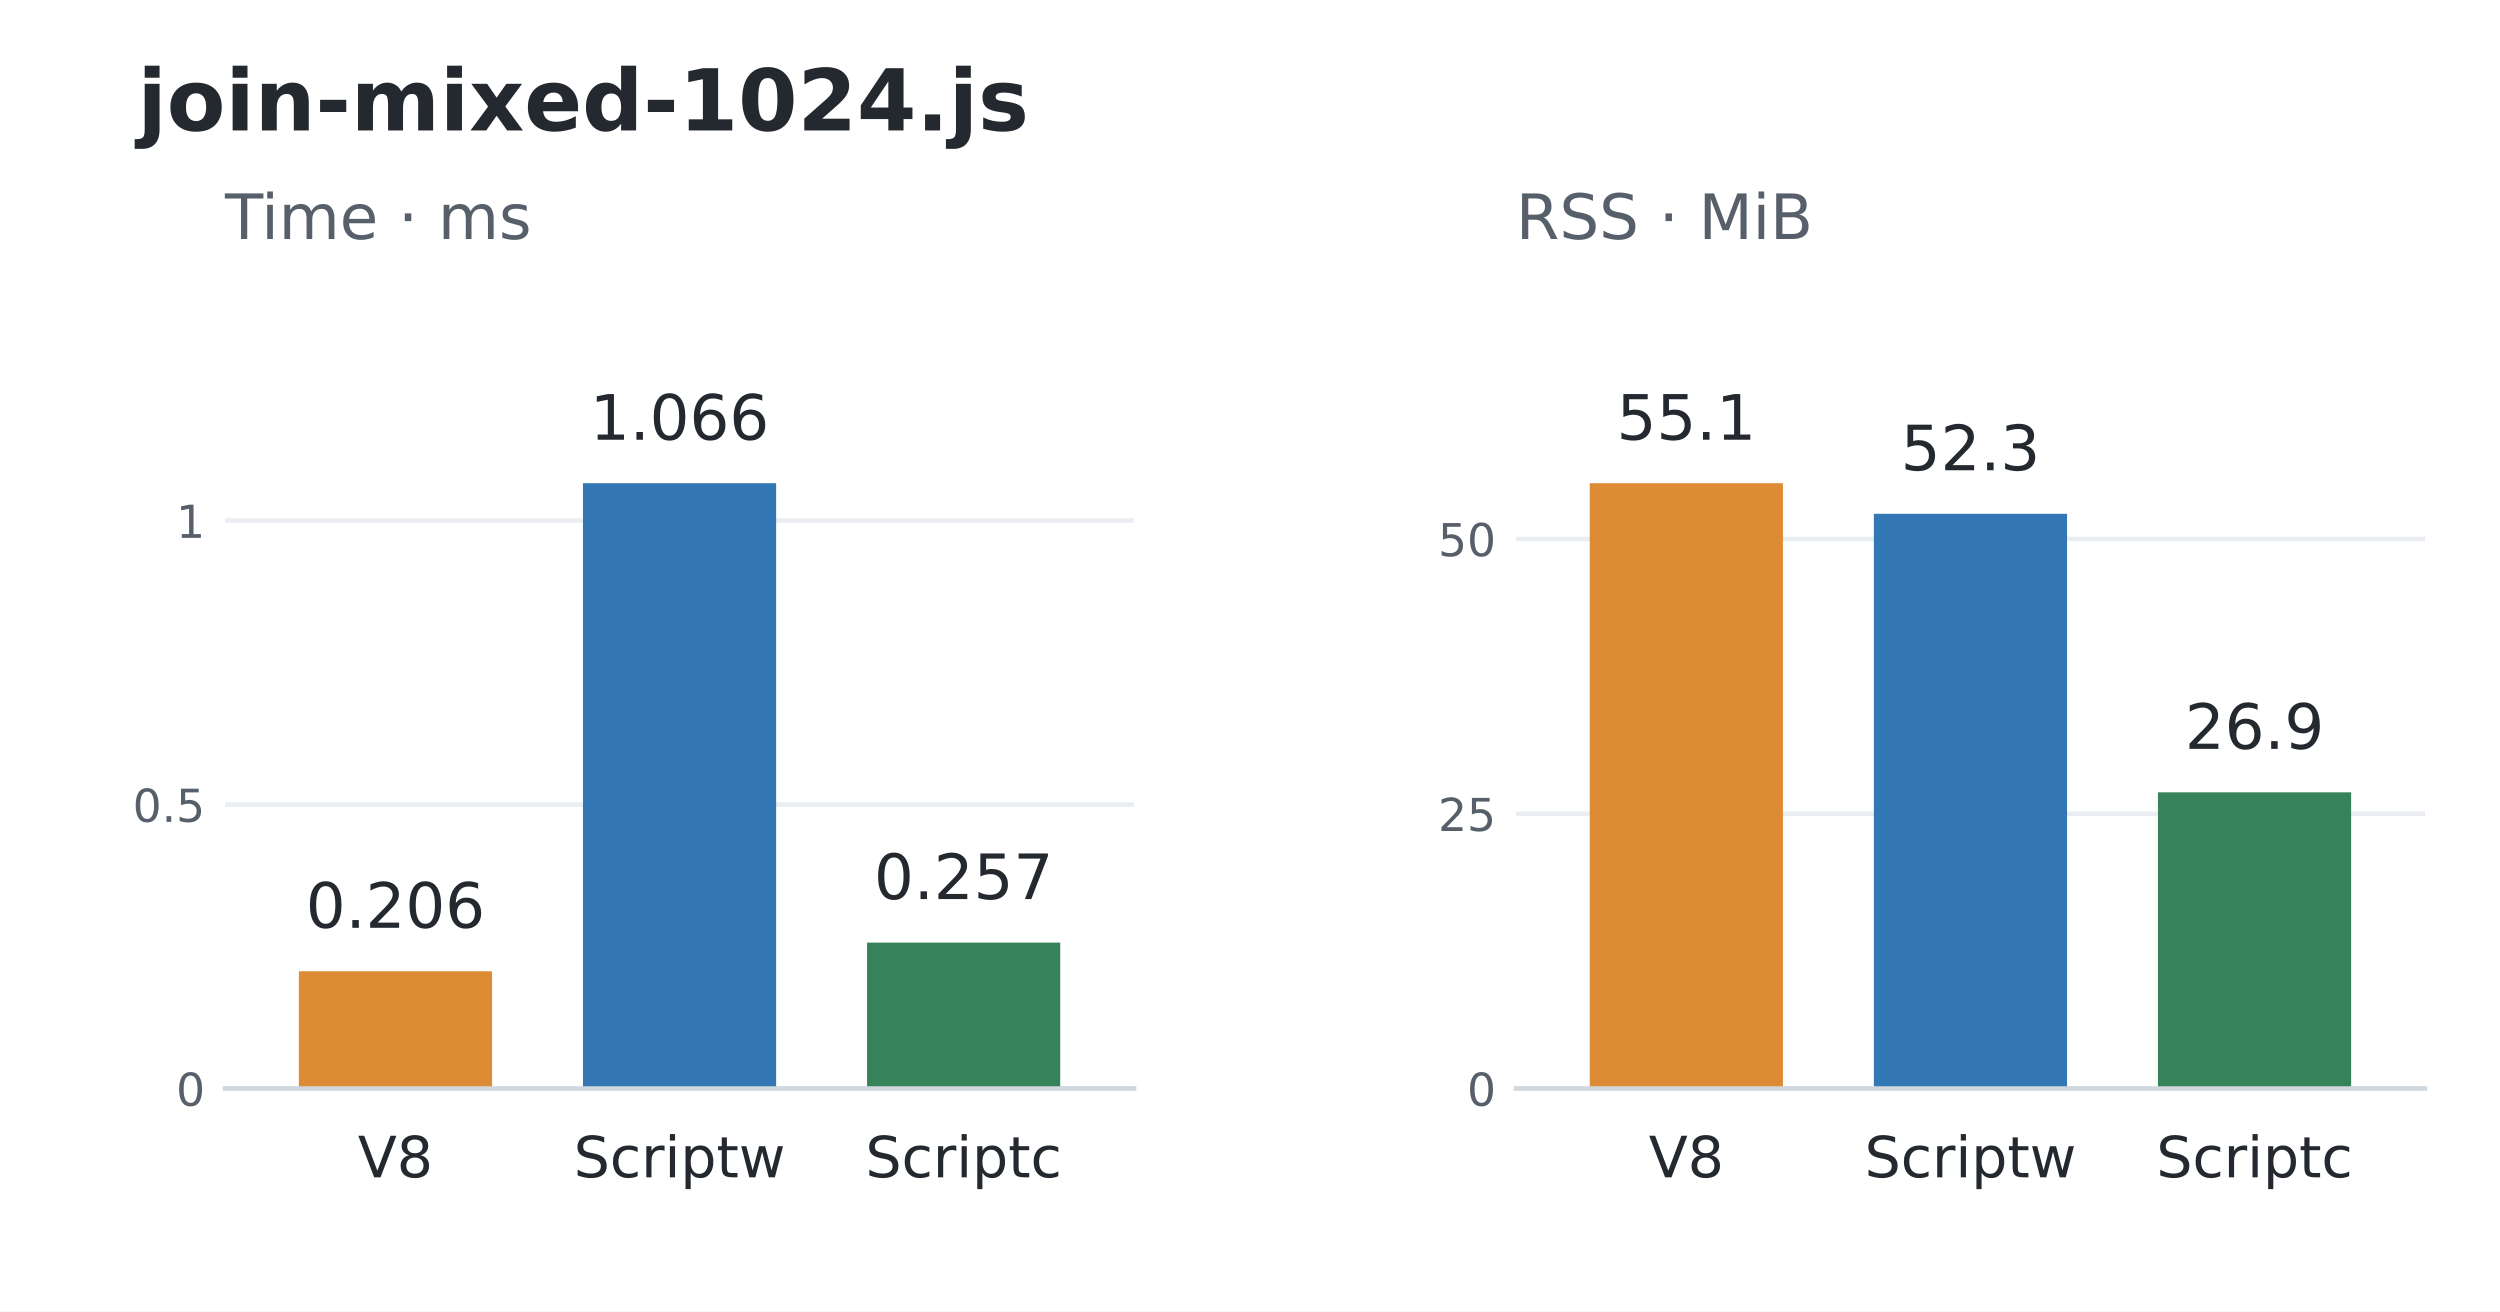
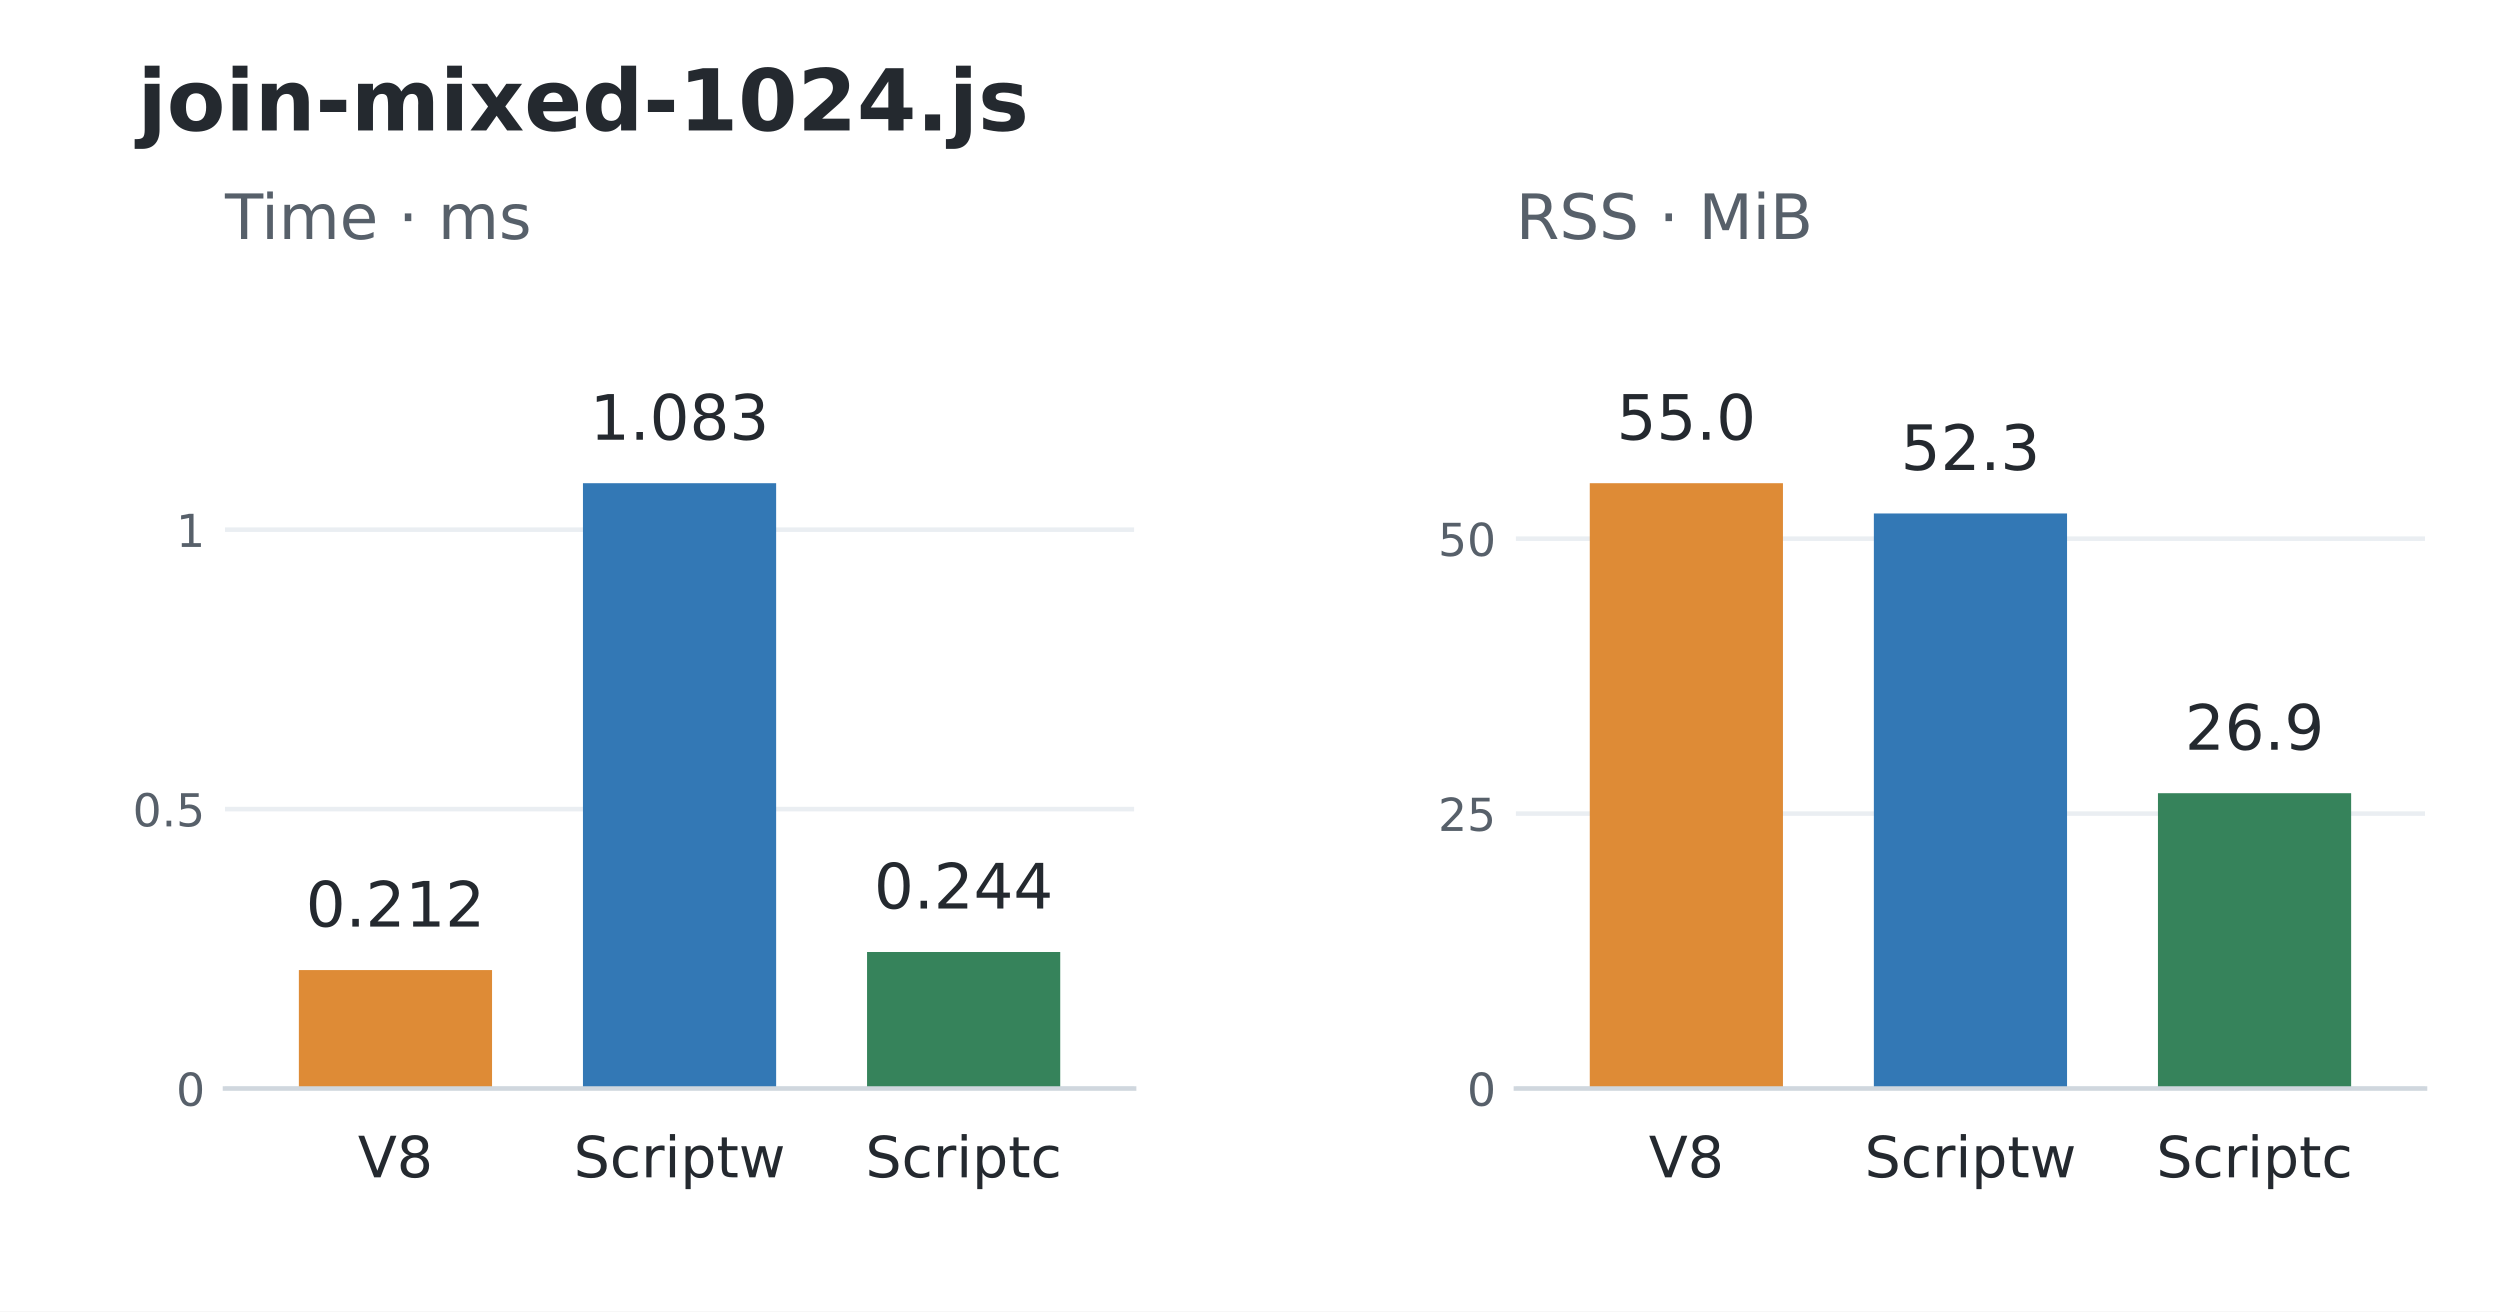
<svg xmlns="http://www.w3.org/2000/svg" width="439.2pt" height="230.4pt" viewBox="0 0 439.2 230.4" version="1.1">
  <defs>
    <style type="text/css">*{stroke-linejoin: round; stroke-linecap: butt}</style>
  </defs>
  <g id="figure_1">
    <g id="patch_1">
      <path d="M 0 230.4 L 439.2 230.4 L 439.2 0 L 0 0 z " style="fill: #ffffff" />
    </g>
    <g id="axes_1">
      <g id="patch_2">
        <path d="M 39.528 191.232 L 199.237 191.232 L 199.237 52.992 L 39.528 52.992 z " style="fill: #ffffff" />
      </g>
      <g id="matplotlib.axis_1">
        <g id="xtick_1">
          <g id="line2d_1" />
          <g id="text_1">
            <text style="font-size: 10px; font-family: 'DejaVu Sans'; text-anchor: middle; fill: #24292f" x="69.473" y="206.83" transform="rotate(-0 69.47346 206.8297)">V8</text>
          </g>
        </g>
        <g id="xtick_2">
          <g id="line2d_2" />
          <g id="text_2">
            <text style="font-size: 10px; font-family: 'DejaVu Sans'; text-anchor: middle; fill: #24292f" x="119.383" y="206.83" transform="rotate(-0 119.3825 206.8304)">Scriptw</text>
          </g>
        </g>
        <g id="xtick_3">
          <g id="line2d_3" />
          <g id="text_3">
            <text style="font-size: 10px; font-family: 'DejaVu Sans'; text-anchor: middle; fill: #24292f" x="169.292" y="206.83" transform="rotate(-0 169.2916 206.8304)">Scriptc</text>
          </g>
        </g>
      </g>
      <g id="matplotlib.axis_2">
        <g id="ytick_1">
          <g id="line2d_4">
            <path d="M 39.528 191.232 L 199.237 191.232 " clip-path="url(#p648741f3fb)" style="fill: none; stroke: #eaeef2; stroke-width: 0.8; stroke-linecap: square" />
          </g>
          <g id="line2d_5" />
          <g id="text_4">
            <text style="font-size: 8px; font-family: 'DejaVu Sans'; text-anchor: end; fill: #57606a" x="36.028" y="194.271" transform="rotate(-0 36.028 194.2711)">0</text>
          </g>
        </g>
        <g id="ytick_2">
          <g id="line2d_6">
-             <path d="M 39.528 141.343 L 199.237 141.343 " clip-path="url(#p648741f3fb)" style="fill: none; stroke: #eaeef2; stroke-width: 0.8; stroke-linecap: square" />
+             <path d="M 39.528 142.141 L 199.237 142.141 " clip-path="url(#p648741f3fb)" style="fill: none; stroke: #eaeef2; stroke-width: 0.8; stroke-linecap: square" />
          </g>
          <g id="line2d_7" />
          <g id="text_5">
-             <text style="font-size: 8px; font-family: 'DejaVu Sans'; text-anchor: end; fill: #57606a" x="36.028" y="144.382" transform="rotate(-0 36.028 144.3823)">0.5</text>
+             <text style="font-size: 8px; font-family: 'DejaVu Sans'; text-anchor: end; fill: #57606a" x="36.028" y="145.18" transform="rotate(-0 36.028 145.1802)">0.5</text>
          </g>
        </g>
        <g id="ytick_3">
          <g id="line2d_8">
-             <path d="M 39.528 91.454 L 199.237 91.454 " clip-path="url(#p648741f3fb)" style="fill: none; stroke: #eaeef2; stroke-width: 0.8; stroke-linecap: square" />
+             <path d="M 39.528 93.05 L 199.237 93.05 " clip-path="url(#p648741f3fb)" style="fill: none; stroke: #eaeef2; stroke-width: 0.8; stroke-linecap: square" />
          </g>
          <g id="line2d_9" />
          <g id="text_6">
-             <text style="font-size: 8px; font-family: 'DejaVu Sans'; text-anchor: end; fill: #57606a" x="36.028" y="94.493" transform="rotate(-0 36.028 94.49348)">1</text>
+             <text style="font-size: 8px; font-family: 'DejaVu Sans'; text-anchor: end; fill: #57606a" x="36.028" y="96.089" transform="rotate(-0 36.028 96.08925)">1</text>
          </g>
        </g>
      </g>
      <g id="patch_3">
-         <path d="M 52.504 191.232 L 86.443 191.232 L 86.443 170.636 L 52.504 170.636 z " clip-path="url(#p648741f3fb)" style="fill: #de8b36" />
+         <path d="M 52.504 191.232 L 86.443 191.232 L 86.443 170.425 L 52.504 170.425 z " clip-path="url(#p648741f3fb)" style="fill: #de8b36" />
      </g>
      <g id="patch_4">
        <path d="M 102.413 191.232 L 136.352 191.232 L 136.352 84.894 L 102.413 84.894 z " clip-path="url(#p648741f3fb)" style="fill: #3378b5" />
      </g>
      <g id="patch_5">
-         <path d="M 152.323 191.232 L 186.261 191.232 L 186.261 165.595 L 152.323 165.595 z " clip-path="url(#p648741f3fb)" style="fill: #36835b" />
+         <path d="M 152.323 191.232 L 186.261 191.232 L 186.261 167.247 L 152.323 167.247 z " clip-path="url(#p648741f3fb)" style="fill: #36835b" />
      </g>
      <g id="patch_6">
        <path d="M 39.528 191.232 L 199.237 191.232 " style="fill: none; stroke: #d0d7de; stroke-width: 0.8; stroke-linejoin: miter; stroke-linecap: square" />
      </g>
      <g id="text_7">
-         <text style="font-size: 11px; font-family: 'DejaVu Sans'; text-anchor: middle; fill: #24292f" x="69.473" y="162.994" transform="rotate(-0 69.47346 162.9937)">0.206</text>
+         <text style="font-size: 11px; font-family: 'DejaVu Sans'; text-anchor: middle; fill: #24292f" x="69.473" y="162.782" transform="rotate(-0 69.47346 162.7823)">0.212</text>
      </g>
      <g id="text_8">
-         <text style="font-size: 11px; font-family: 'DejaVu Sans'; text-anchor: middle; fill: #24292f" x="119.383" y="77.251" transform="rotate(-0 119.3825 77.25096)">1.066</text>
+         <text style="font-size: 11px; font-family: 'DejaVu Sans'; text-anchor: middle; fill: #24292f" x="119.383" y="77.251" transform="rotate(-0 119.3825 77.25096)">1.083</text>
      </g>
      <g id="text_9">
-         <text style="font-size: 11px; font-family: 'DejaVu Sans'; text-anchor: middle; fill: #24292f" x="169.292" y="157.952" transform="rotate(-0 169.2916 157.9524)">0.257</text>
+         <text style="font-size: 11px; font-family: 'DejaVu Sans'; text-anchor: middle; fill: #24292f" x="169.292" y="159.605" transform="rotate(-0 169.2916 159.6047)">0.244</text>
      </g>
      <g id="text_10">
        <text style="font-size: 11px; font-family: 'DejaVu Sans'; text-anchor: start; fill: #57606a" x="39.528" y="41.992" transform="rotate(-0 39.528 41.992)">Time · ms</text>
      </g>
    </g>
    <g id="axes_2">
      <g id="patch_7">
        <path d="M 266.315 191.232 L 426.024 191.232 L 426.024 52.992 L 266.315 52.992 z " style="fill: #ffffff" />
      </g>
      <g id="matplotlib.axis_3">
        <g id="xtick_4">
          <g id="line2d_10" />
          <g id="text_11">
            <text style="font-size: 10px; font-family: 'DejaVu Sans'; text-anchor: middle; fill: #24292f" x="296.26" y="206.83" transform="rotate(-0 296.2604 206.8297)">V8</text>
          </g>
        </g>
        <g id="xtick_5">
          <g id="line2d_11" />
          <g id="text_12">
            <text style="font-size: 10px; font-family: 'DejaVu Sans'; text-anchor: middle; fill: #24292f" x="346.169" y="206.83" transform="rotate(-0 346.1695 206.8304)">Scriptw</text>
          </g>
        </g>
        <g id="xtick_6">
          <g id="line2d_12" />
          <g id="text_13">
            <text style="font-size: 10px; font-family: 'DejaVu Sans'; text-anchor: middle; fill: #24292f" x="396.079" y="206.83" transform="rotate(-0 396.0785 206.8304)">Scriptc</text>
          </g>
        </g>
      </g>
      <g id="matplotlib.axis_4">
        <g id="ytick_4">
          <g id="line2d_13">
            <path d="M 266.315 191.232 L 426.024 191.232 " clip-path="url(#pf3a1462166)" style="fill: none; stroke: #eaeef2; stroke-width: 0.8; stroke-linecap: square" />
          </g>
          <g id="line2d_14" />
          <g id="text_14">
            <text style="font-size: 8px; font-family: 'DejaVu Sans'; text-anchor: end; fill: #57606a" x="262.815" y="194.271" transform="rotate(-0 262.8149 194.2711)">0</text>
          </g>
        </g>
        <g id="ytick_5">
          <g id="line2d_15">
-             <path d="M 266.315 142.953 L 426.024 142.953 " clip-path="url(#pf3a1462166)" style="fill: none; stroke: #eaeef2; stroke-width: 0.8; stroke-linecap: square" />
+             <path d="M 266.315 142.934 L 426.024 142.934 " clip-path="url(#pf3a1462166)" style="fill: none; stroke: #eaeef2; stroke-width: 0.8; stroke-linecap: square" />
          </g>
          <g id="line2d_16" />
          <g id="text_15">
-             <text style="font-size: 8px; font-family: 'DejaVu Sans'; text-anchor: end; fill: #57606a" x="262.815" y="145.992" transform="rotate(-0 262.8149 145.992)">25</text>
+             <text style="font-size: 8px; font-family: 'DejaVu Sans'; text-anchor: end; fill: #57606a" x="262.815" y="145.973" transform="rotate(-0 262.8149 145.9731)">25</text>
          </g>
        </g>
        <g id="ytick_6">
          <g id="line2d_17">
-             <path d="M 266.315 94.674 L 426.024 94.674 " clip-path="url(#pf3a1462166)" style="fill: none; stroke: #eaeef2; stroke-width: 0.8; stroke-linecap: square" />
+             <path d="M 266.315 94.636 L 426.024 94.636 " clip-path="url(#pf3a1462166)" style="fill: none; stroke: #eaeef2; stroke-width: 0.8; stroke-linecap: square" />
          </g>
          <g id="line2d_18" />
          <g id="text_16">
-             <text style="font-size: 8px; font-family: 'DejaVu Sans'; text-anchor: end; fill: #57606a" x="262.815" y="97.713" transform="rotate(-0 262.8149 97.71289)">50</text>
+             <text style="font-size: 8px; font-family: 'DejaVu Sans'; text-anchor: end; fill: #57606a" x="262.815" y="97.675" transform="rotate(-0 262.8149 97.6752)">50</text>
          </g>
        </g>
      </g>
      <g id="patch_8">
        <path d="M 279.291 191.232 L 313.229 191.232 L 313.229 84.894 L 279.291 84.894 z " clip-path="url(#pf3a1462166)" style="fill: #de8b36" />
      </g>
      <g id="patch_9">
-         <path d="M 329.2 191.232 L 363.139 191.232 L 363.139 90.265 L 329.2 90.265 z " clip-path="url(#pf3a1462166)" style="fill: #3378b5" />
+         <path d="M 329.2 191.232 L 363.139 191.232 L 363.139 90.21 L 329.2 90.21 z " clip-path="url(#pf3a1462166)" style="fill: #3378b5" />
      </g>
      <g id="patch_10">
-         <path d="M 379.109 191.232 L 413.048 191.232 L 413.048 139.2 L 379.109 139.2 z " clip-path="url(#pf3a1462166)" style="fill: #36835b" />
+         <path d="M 379.109 191.232 L 413.048 191.232 L 413.048 139.353 L 379.109 139.353 z " clip-path="url(#pf3a1462166)" style="fill: #36835b" />
      </g>
      <g id="patch_11">
        <path d="M 266.315 191.232 L 426.024 191.232 " style="fill: none; stroke: #d0d7de; stroke-width: 0.8; stroke-linejoin: miter; stroke-linecap: square" />
      </g>
      <g id="text_17">
-         <text style="font-size: 11px; font-family: 'DejaVu Sans'; text-anchor: middle; fill: #24292f" x="296.26" y="77.251" transform="rotate(-0 296.2604 77.25096)">55.1</text>
+         <text style="font-size: 11px; font-family: 'DejaVu Sans'; text-anchor: middle; fill: #24292f" x="296.26" y="77.251" transform="rotate(-0 296.2604 77.25096)">55.0</text>
      </g>
      <g id="text_18">
-         <text style="font-size: 11px; font-family: 'DejaVu Sans'; text-anchor: middle; fill: #24292f" x="346.169" y="82.622" transform="rotate(-0 346.1695 82.62201)">52.3</text>
+         <text style="font-size: 11px; font-family: 'DejaVu Sans'; text-anchor: middle; fill: #24292f" x="346.169" y="82.568" transform="rotate(-0 346.1695 82.56751)">52.3</text>
      </g>
      <g id="text_19">
-         <text style="font-size: 11px; font-family: 'DejaVu Sans'; text-anchor: middle; fill: #24292f" x="396.079" y="131.557" transform="rotate(-0 396.0785 131.5574)">26.9</text>
+         <text style="font-size: 11px; font-family: 'DejaVu Sans'; text-anchor: middle; fill: #24292f" x="396.079" y="131.711" transform="rotate(-0 396.0785 131.7107)">26.9</text>
      </g>
      <g id="text_20">
        <text style="font-size: 11px; font-family: 'DejaVu Sans'; text-anchor: start; fill: #57606a" x="266.315" y="41.992" transform="rotate(-0 266.3149 41.992)">RSS · MiB</text>
      </g>
    </g>
    <g id="text_21">
      <text style="font-weight: 700; font-size: 15px; font-family: 'DejaVu Sans'; text-anchor: start; fill: #24292f" x="24.156" y="22.918" transform="rotate(-0 24.156 22.91766)">join-mixed-1024.js</text>
    </g>
  </g>
  <defs>
    <clipPath id="p648741f3fb">
      <rect x="39.528" y="52.992" width="159.709" height="138.24" />
    </clipPath>
    <clipPath id="pf3a1462166">
      <rect x="266.315" y="52.992" width="159.709" height="138.24" />
    </clipPath>
  </defs>
</svg>
